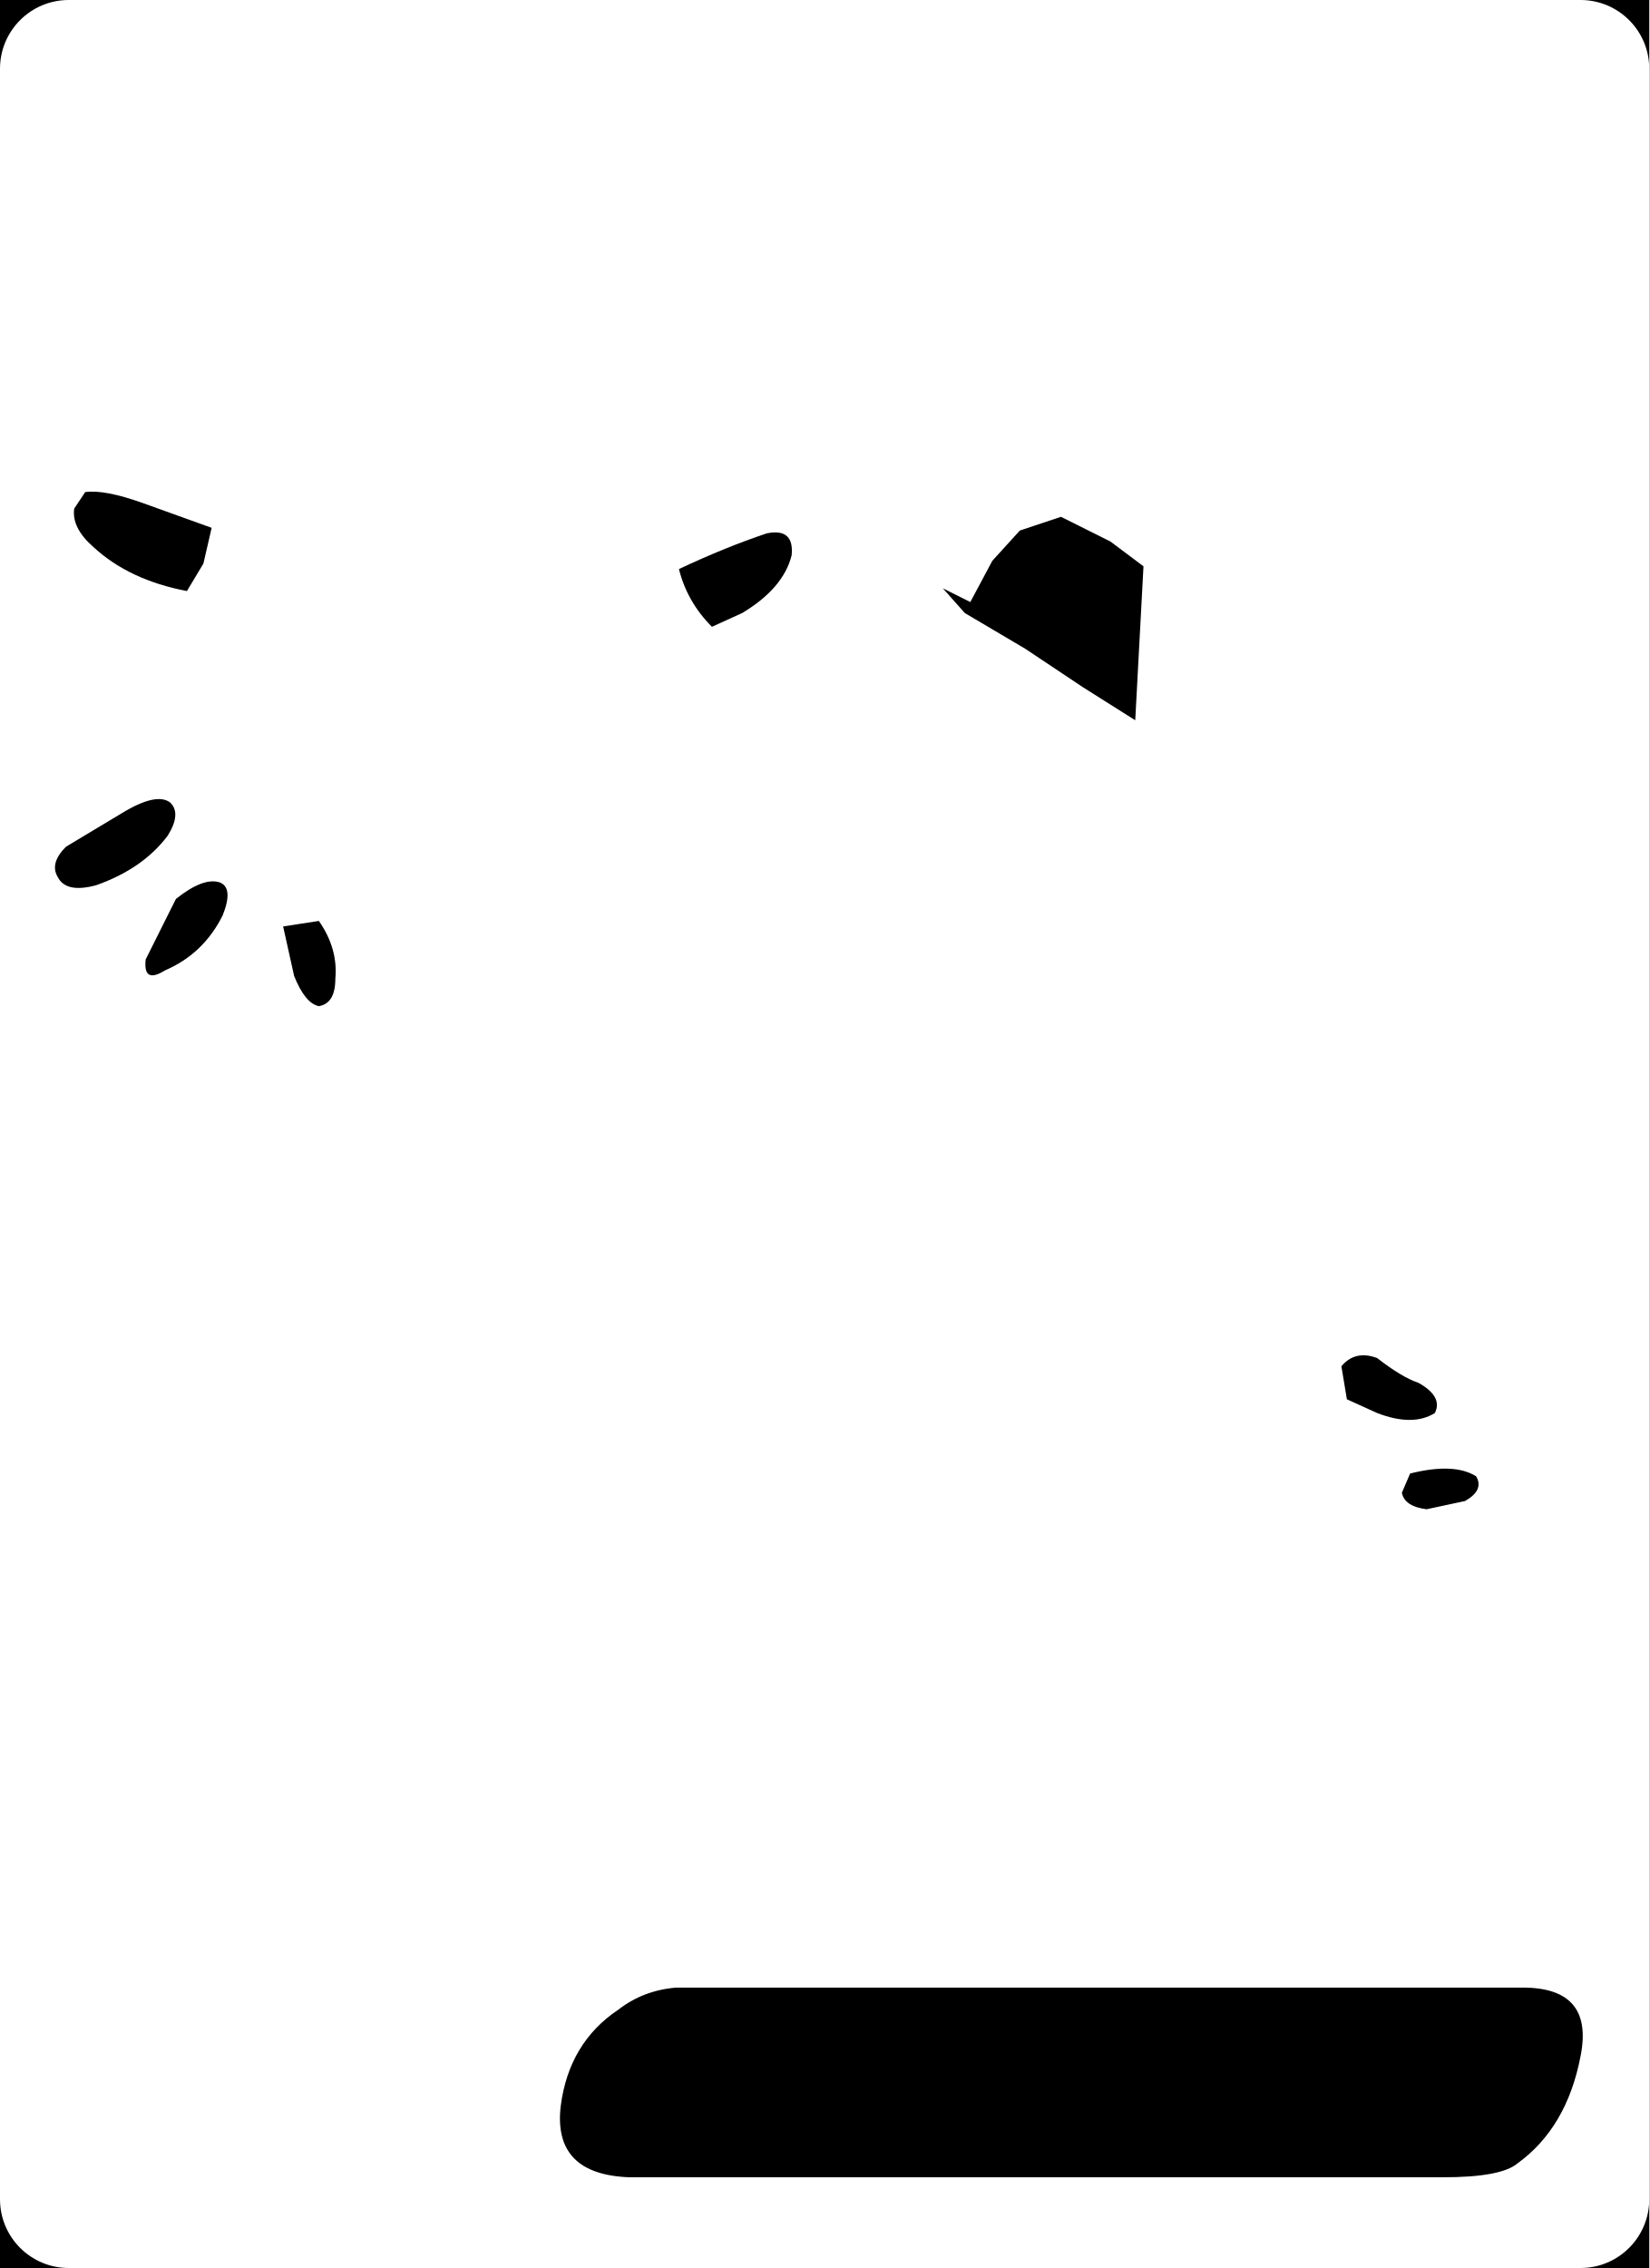
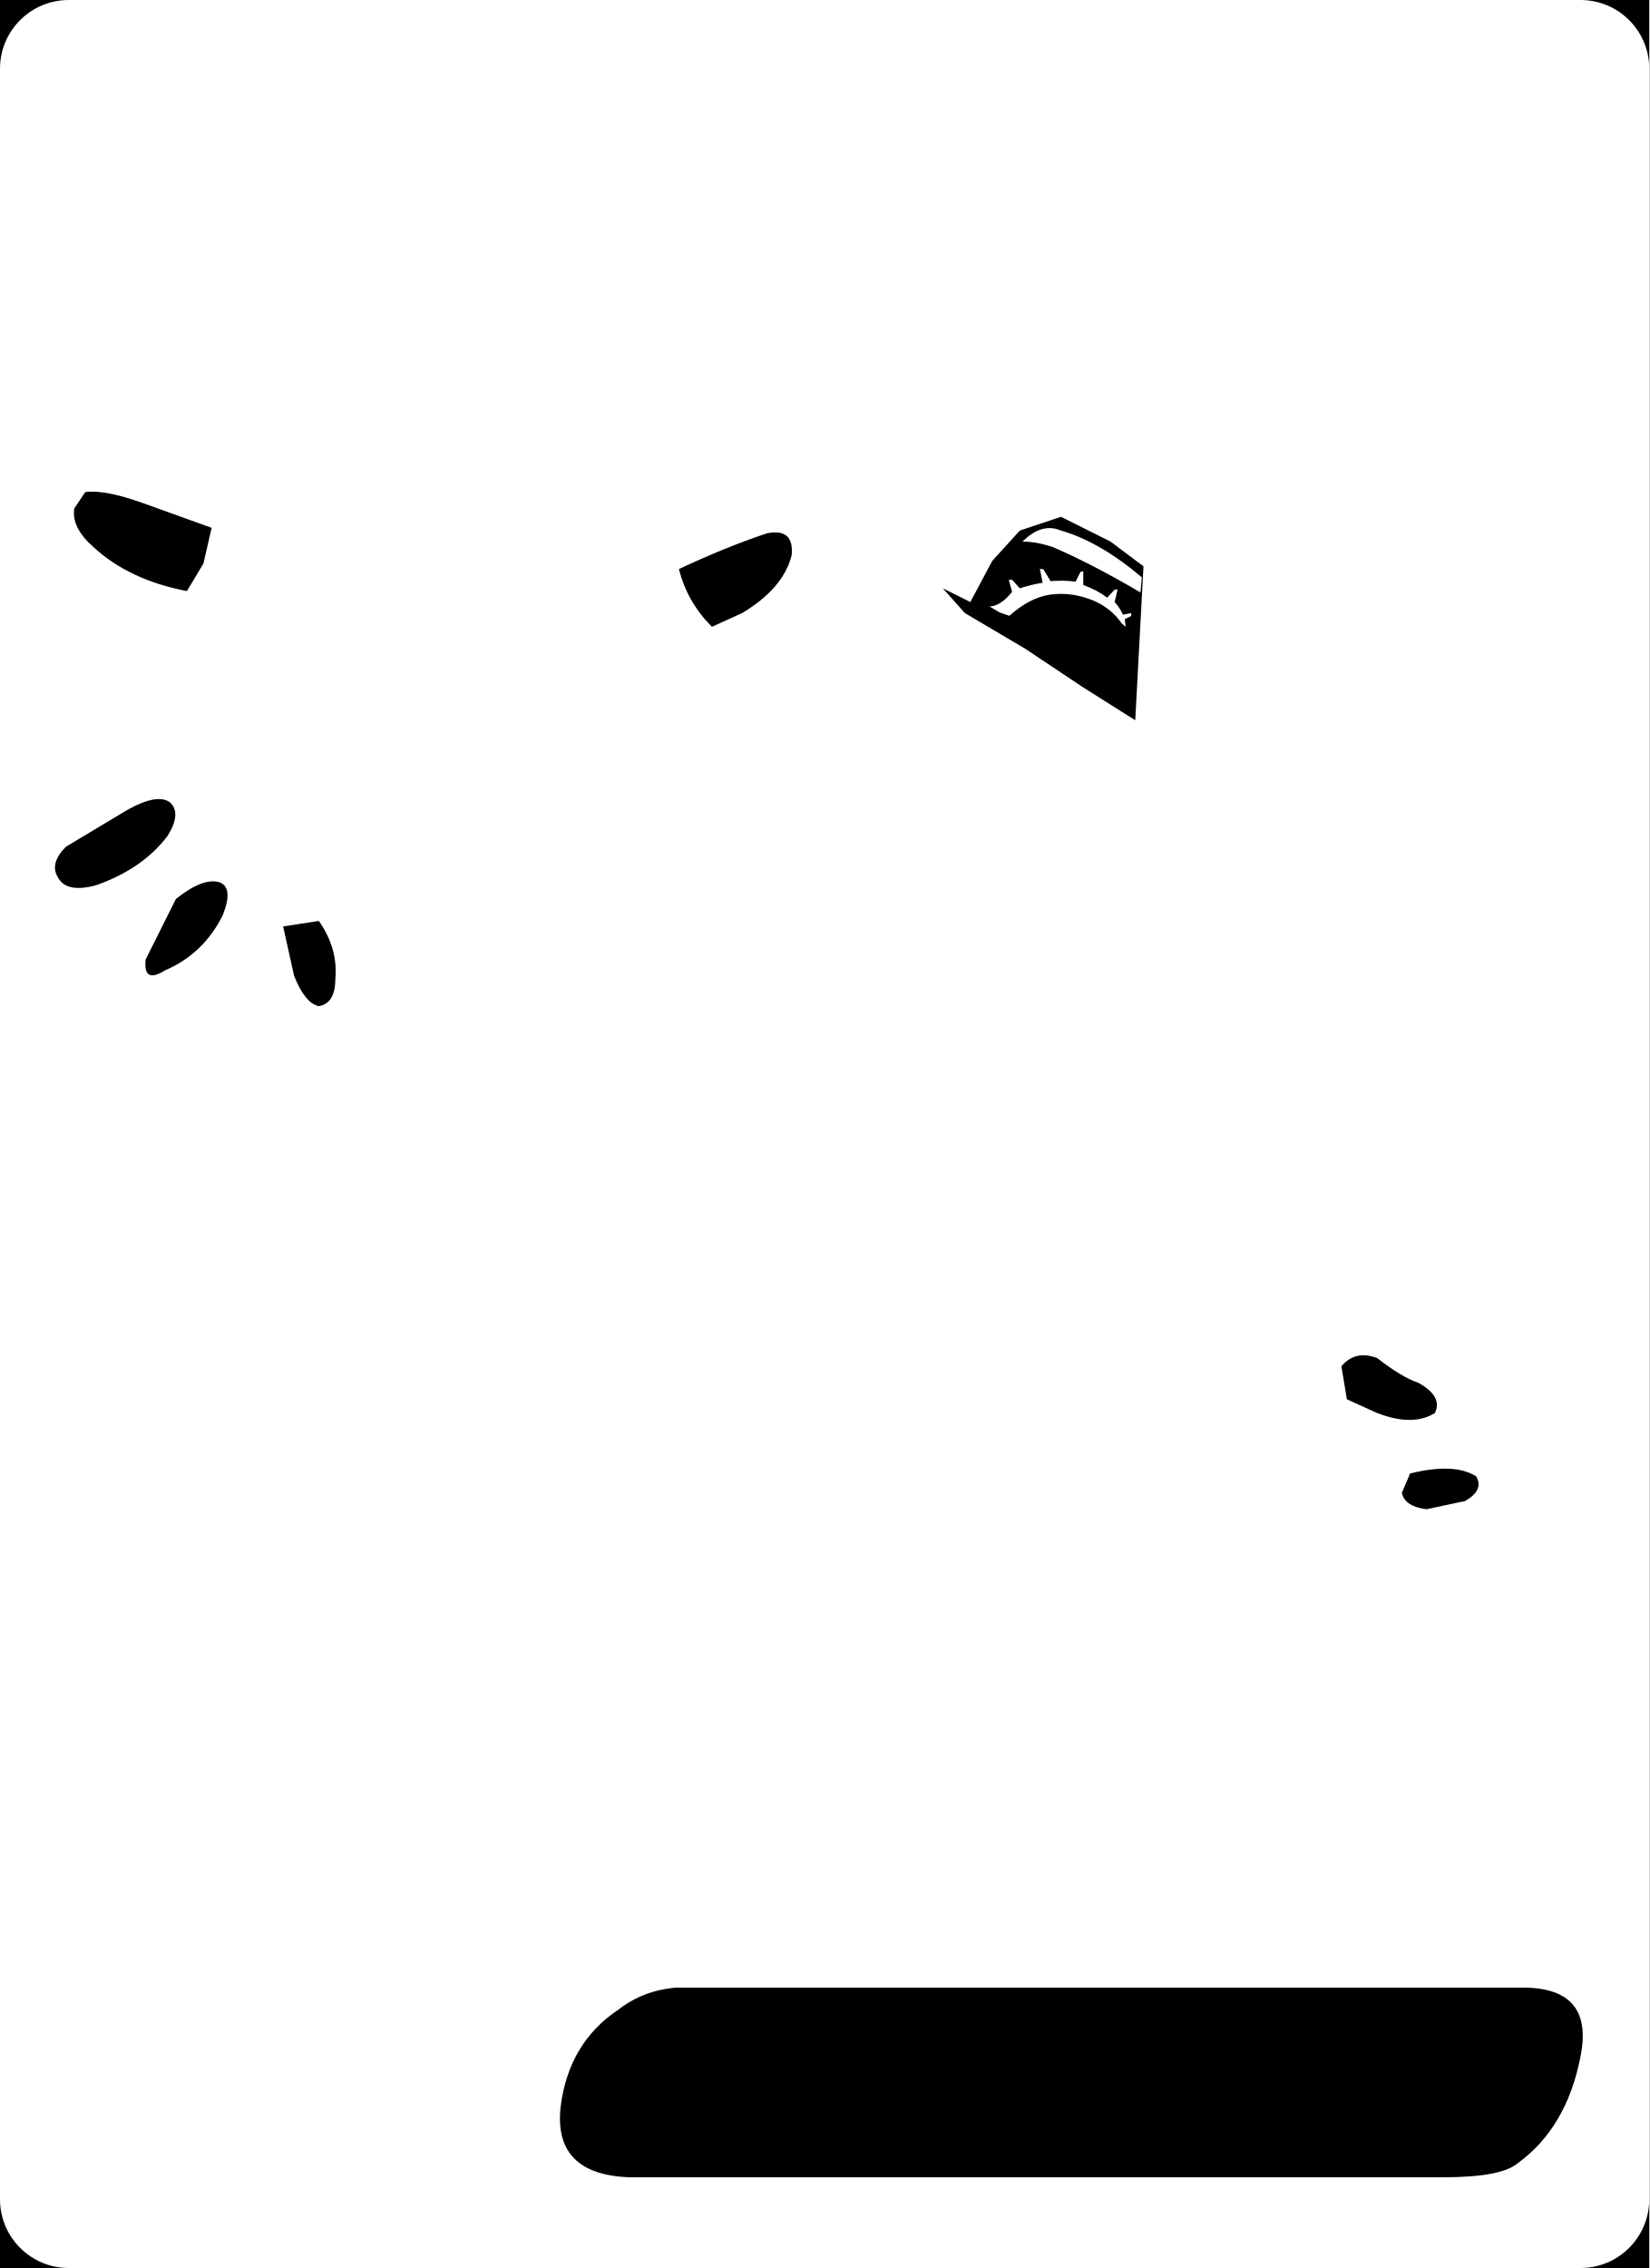
<svg xmlns="http://www.w3.org/2000/svg" width="1200" height="1650" viewBox="0 0 600 825">
  <rect width="600" height="825" fill="black" />
  <rect width="600" height="825" rx="25" fill="white" />
  <path d="M361 204 L371 193 L386 188 L404 197 L416 206 L413 262 L394 250 L373 236 L351 223 L343 214 L353 219 Z" fill="black">
    </path>
  <path d="M31 179 Q38 178 52 183 L77 192 L74 205 L68 215 Q47 211 34 199 Q26 192 27 185 Z" fill="black">
    </path>
  <path d="M247 207 Q264 199 279 194 Q289 192 288 202 Q285 214 270 223 L259 228 Q250 219 247 207 Z" fill="black">
    </path>
  <path d="M24 308 L44 296 Q57 288 62 292 Q66 296 61 304 Q52 316 35 322 Q24 325 21 319 Q18 314 24 308 Z" fill="black">
    </path>
  <path d="M64 327 Q74 319 80 321 Q85 323 81 333 Q74 347 60 353 Q52 358 53 349 Z" fill="black">
    </path>
  <path d="M103 337 L116 335 Q123 345 122 356 Q122 365 116 366 Q111 365 107 355 Z" fill="black">
    </path>
  <path d="M488 497 Q493 491 501 494 Q510 501 516 503 Q525 508 522 514 Q514 519 501 514 L490 509 Z" fill="black">
    </path>
  <path d="M513 536 Q529 532 537 537 Q540 542 533 546 L519 549 Q511 548 510 543 Z" fill="black">
    </path>
  <path d="M246 723 L554 723 Q580 723 575 748 Q570 774 552 787 Q546 792 525 792 L229 792 Q201 791 204 766 Q207 743 225 731 Q234 724 246 723 Z" fill="black">
    </path>
+   <path d="M372 197 Q379 190 386 193 Q400 197 415.4 210 L414.9 215.5 Q397 205 383 199 Q377 197 372 197 Z" fill="white">
+     </path>
+   <path d="M360 220.6 Q364 220.5 368.2 215.3 L367 211 L368.1 210.8 L371 214 Q375.7 212.5 379.3 212 L378.3 206.9 L379.6 207.1 L382.2 211.4 Q387.2 211 391.3 211.6 L393.1 208 L394.1 207.8 L394.1 212.8 Q399.1 214.6 402.8 217.4 L405.5 214.5 L406.6 214.4 L405.5 219 Q407.4 221 408.5 223.6 L411.6 223 L411.5 224.1 L409.2 225.2 L409.5 228 L408.1 226.8 Q404.4 221.4 398.1 218.6 Q390.1 215.2 382 216.3 Q374.6 217.4 367.2 224 L363.7 222.8 Z" fill="white">
+     </path>
</svg>
